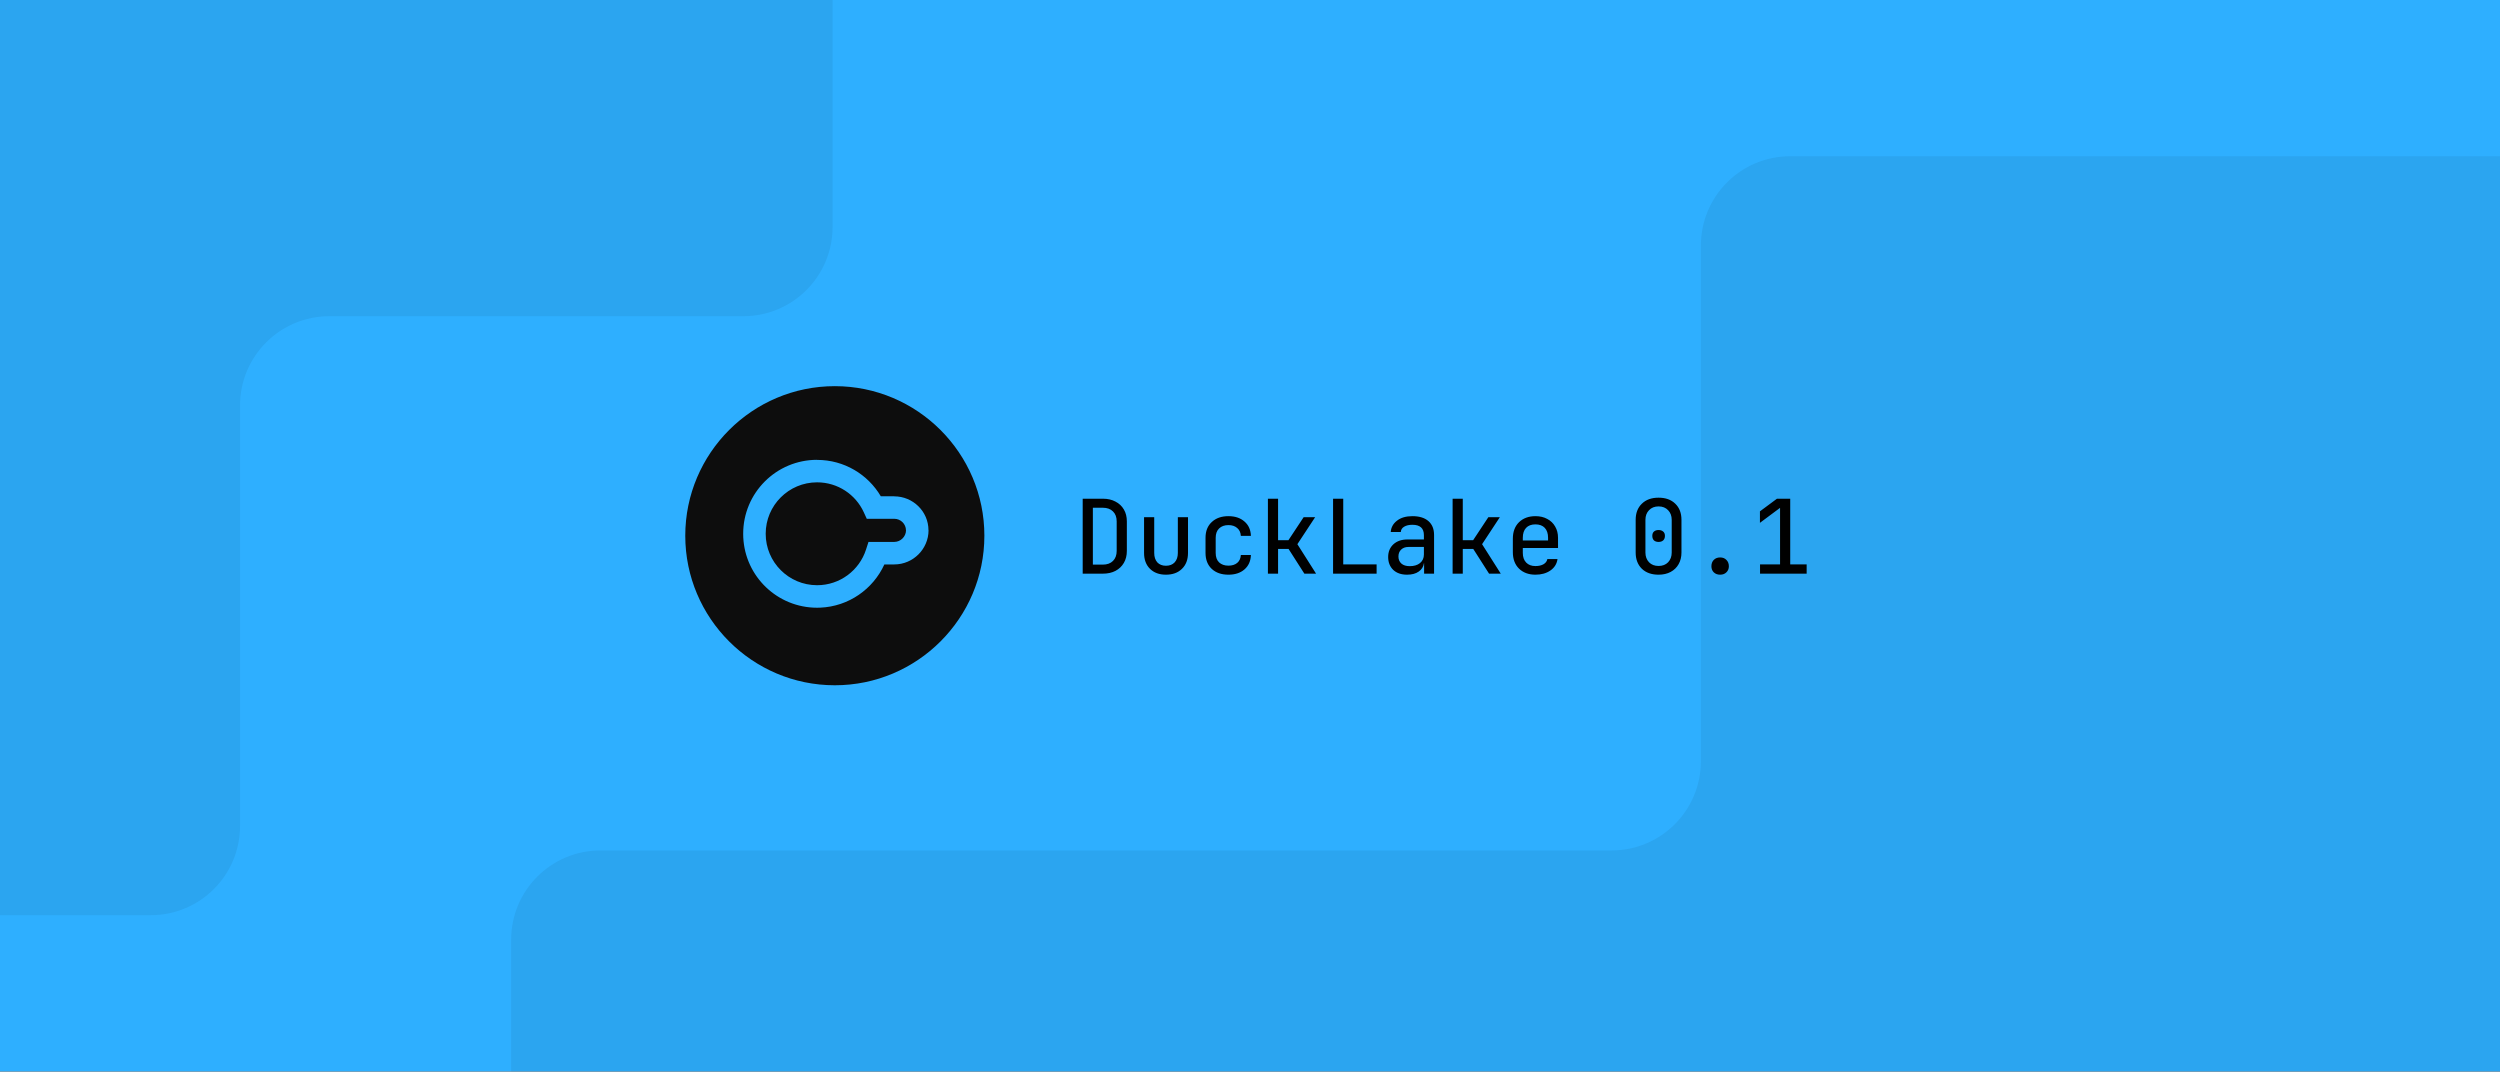
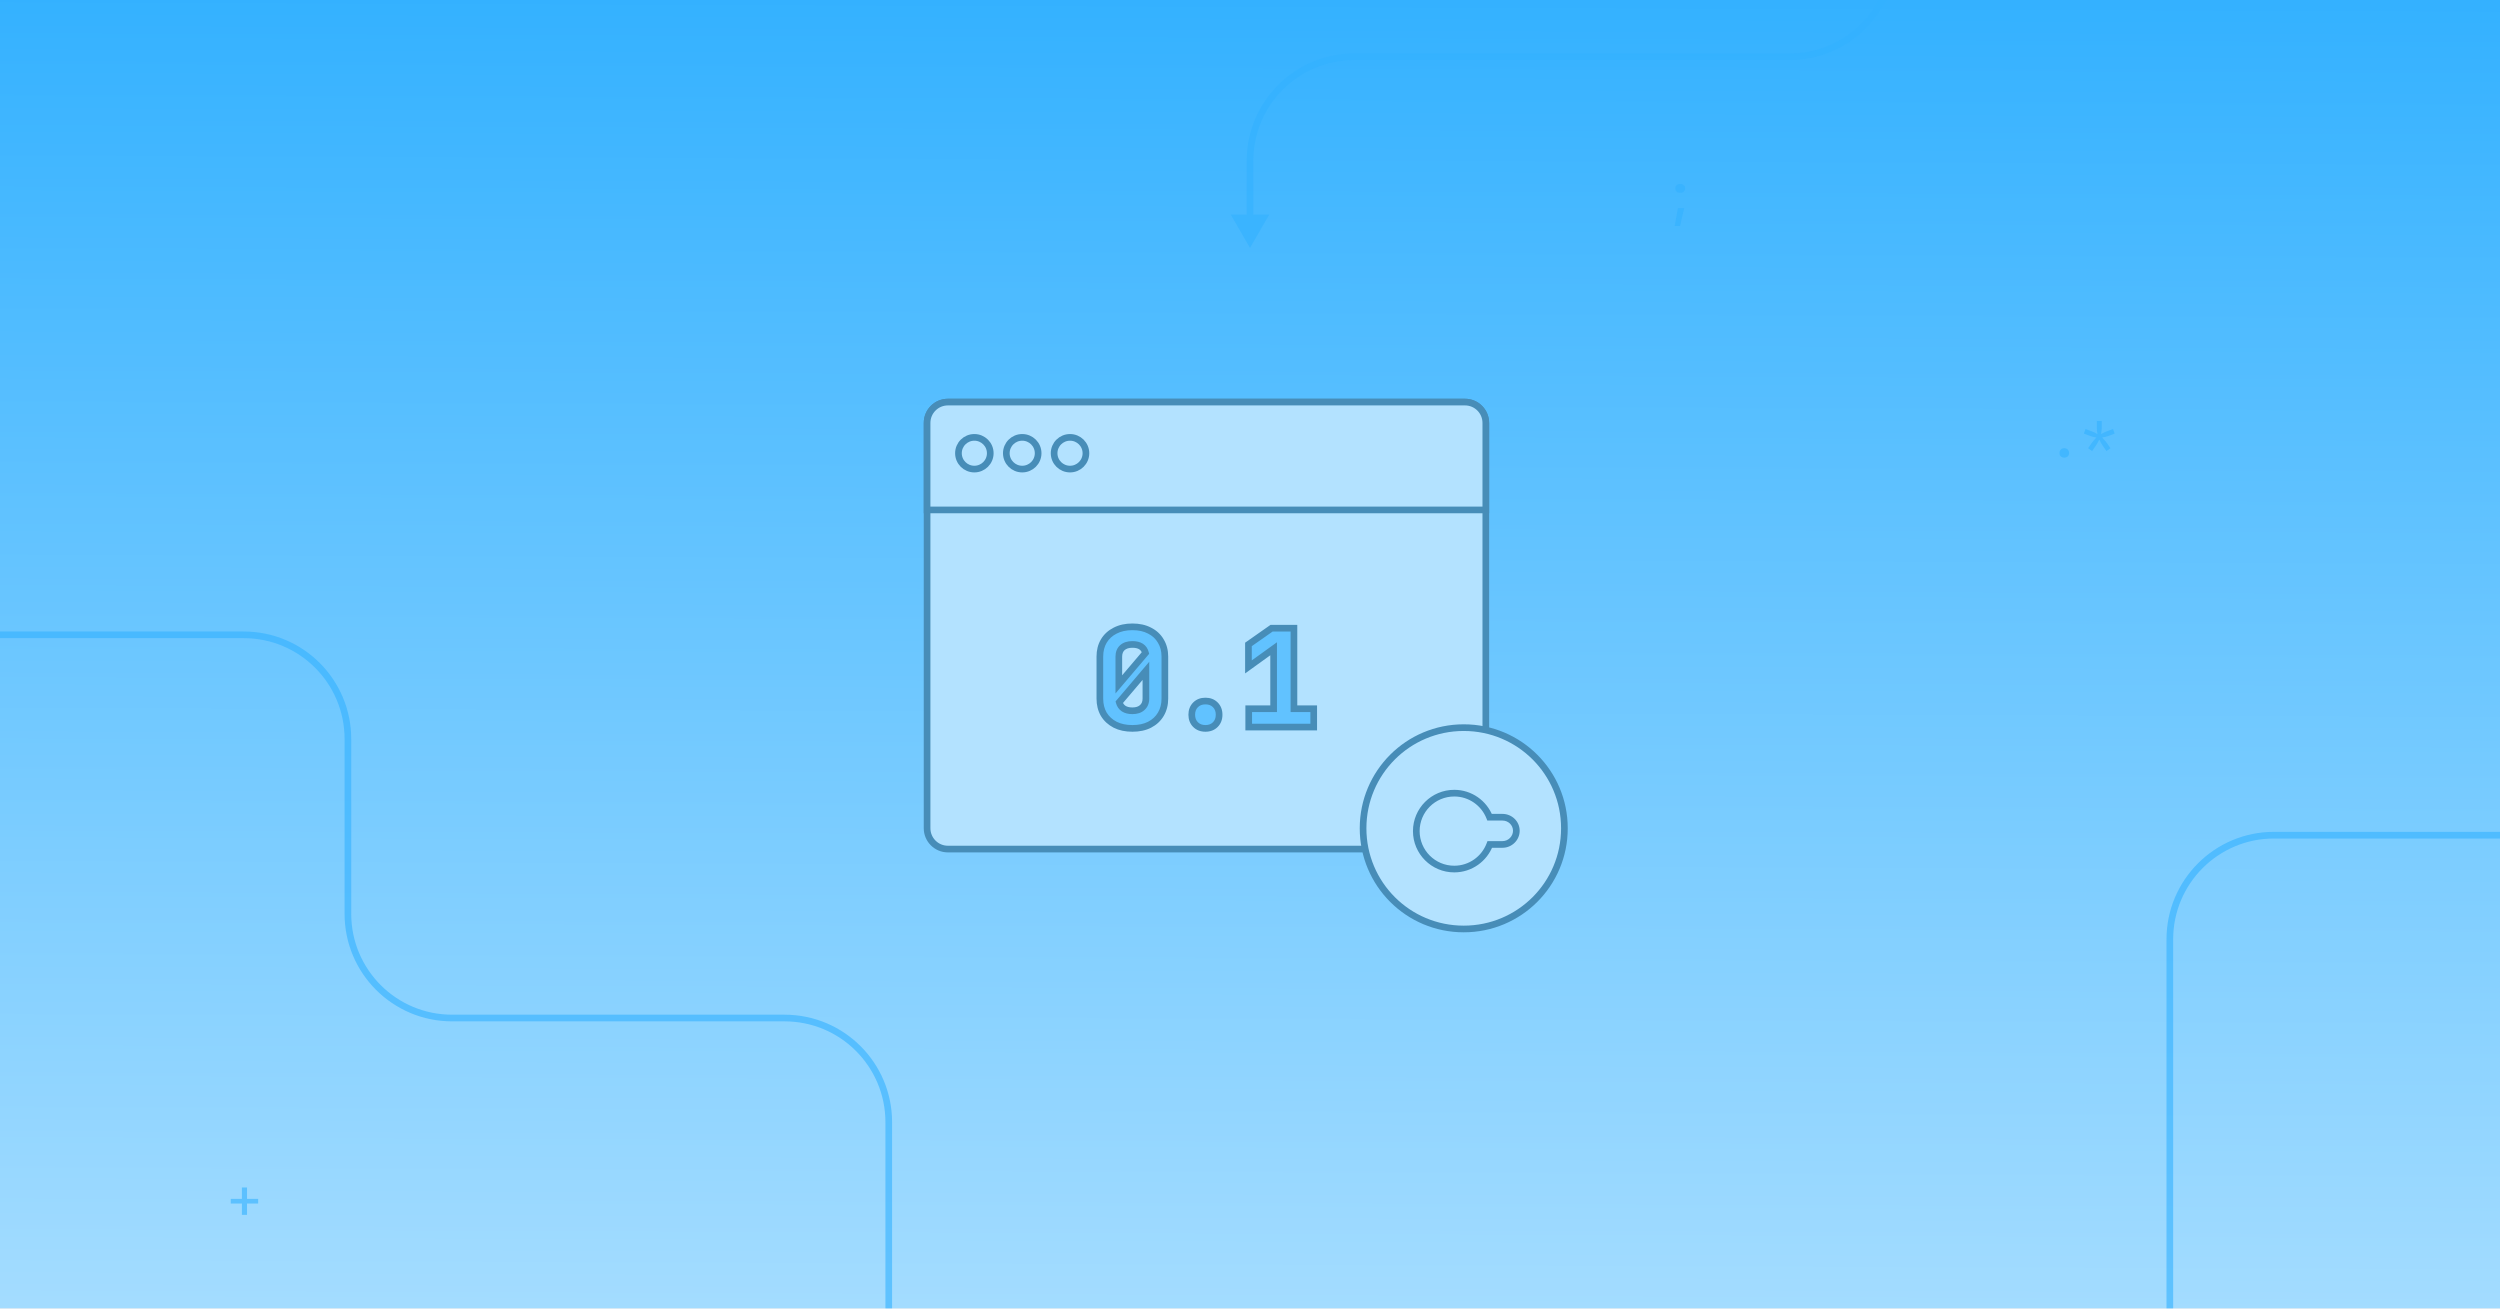
- <svg xmlns="http://www.w3.org/2000/svg" width="560" height="240" fill="none" viewBox="0 0 560 240">
-   <g clip-path="url(#clip0_7373_33692)">
-     <rect width="560" height="240" fill="#1A1A1A" />
-     <g clip-path="url(#clip1_7373_33692)">
-       <rect width="560" height="240" fill="#2EAFFF" />
-       <path fill="#000" fill-opacity=".06" d="M134.5 190.5L361 190.5C372.046 190.5 381 181.546 381 170.5L381 55C381.001 43.954 389.955 35 401 35L598.5 35C609.546 35 618.5 43.954 618.5 55L618.5 309C618.5 320.046 609.545 329 598.5 329L134.5 329C123.454 329 114.5 320.046 114.5 309L114.5 210.5C114.5 199.454 123.454 190.5 134.5 190.5Z" />
-       <path fill="#000" fill-opacity=".06" d="M186.5 50.83L186.5 -22C186.5 -33.045 177.546 -41.999 166.5 -42L-28 -42C-39.046 -42 -48 -33.046 -48 -22L-48 185C-48 196.046 -39.046 205 -28 205L33.769 205C44.815 205 53.769 196.046 53.769 185L53.769 90.83C53.769 79.784 62.724 70.83 73.769 70.83L166.5 70.83C177.546 70.83 186.5 61.876 186.5 50.83Z" />
+ <svg xmlns="http://www.w3.org/2000/svg" width="1200" height="628" fill="none" viewBox="0 0 1200 628">
+   <g clip-path="url(#clip0_17807_25261)">
+     <g clip-path="url(#clip1_17807_25261)">
+       <path fill="url(#paint0_linear_17807_25261)" d="M0 0h1200v630H0z" transform="translate(0 -1)" />
+       <path fill="#33b1ff" fill-opacity=".6" d="m600 119 9.238-16h-18.476zm0-41.756h-1.6V104.6h3.2V77.244zM908.996-141.071h-1.6v118.315h3.2V-141.071zm-50 168.315v-1.6L650 25.644v3.2l208.996 0zm50-50h-1.6c0 26.731-21.669 48.4-48.4 48.4v3.2c28.498 0 51.6-23.102 51.6-51.6zM600 77.244h1.6c0-26.731 21.669-48.4 48.4-48.4v-3.2c-28.498-0-51.6 23.102-51.6 51.6z" />
+       <path stroke="#33b1ff" stroke-linecap="round" stroke-linejoin="round" stroke-opacity=".6" stroke-width="3.2" d="M1440.63 400.885h-349.11c-27.61 0-50 22.386-50 50v220.286" />
+       <path stroke="#33b1ff" stroke-opacity=".6" stroke-width="3.2" d="M426.605 642.124V538.653c0-27.614-22.385-50-50-50H216.996c-27.615 0-50.001-22.385-50.001-50v-83.935c0-27.614-22.385-50-50-50h-247.003" />
+       <path fill="#33b1ff" fill-opacity=".6" d="M806.225 92.52q-.924 0-1.512-.588t-.588-1.512q0-.896.588-1.484.617-.616 1.512-.616h.56c.598 0 1.092.205 1.484.616.411.392.616.887.616 1.484q0 .924-.588 1.512t-1.512.588zm-2.38 15.96 1.54-8.568h3.024l-1.96 8.568zm-687.74 474.67v-5.46h-5.347v-2.24h5.347v-5.46h2.464v5.46h5.348v2.24h-5.348v5.46zm874.758-363.476c-.691 0-1.251-.206-1.68-.616-.411-.411-.616-.943-.616-1.596 0-.691.205-1.251.616-1.68.429-.43.989-.644 1.68-.644s1.241.214 1.652.644c.429.429.644.989.644 1.68 0 .653-.215 1.185-.644 1.596-.411.41-.961.616-1.652.616m13.347-3.164-1.93-1.372 1.82-2.604c.24-.336.57-.747.98-1.232.43-.486.83-.915 1.2-1.288q-.78-.113-1.65-.336c-.58-.15-1.04-.29-1.37-.42l-3-1.12.78-2.212 3.03 1.12c.32.112.74.289 1.26.532.52.242 1 .494 1.43.756a17.1 17.1 0 0 1-.28-2.8v-3.5h2.35v3.5c0 .354-.03.793-.09 1.316-.05.504-.13.998-.22 1.484.45-.262.92-.514 1.43-.756.52-.243.95-.42 1.29-.532l3.02-1.12.78 2.212-2.99 1.12c-.34.13-.8.27-1.37.42-.58.149-1.13.261-1.66.336.38.373.78.812 1.21 1.316.43.485.75.886.98 1.204l1.82 2.604-1.93 1.372-1.82-2.632c-.23-.318-.5-.756-.82-1.316-.31-.56-.58-1.083-.81-1.568-.22.485-.49 1.008-.81 1.568-.32.541-.59.98-.81 1.316z" />
    </g>
-     <path fill="#0D0D0D" d="M187 86.5C168.53 86.5 153.5 101.53 153.5 120C153.5 138.47 168.53 153.5 187 153.5C205.47 153.5 220.5 138.47 220.5 120C220.5 101.53 205.47 86.5 187 86.5Z" />
-     <path fill="#2EAFFF" fill-rule="evenodd" d="M183.028 103.017C189.119 103.017 194.419 106.286 197.299 111.163H200.308V111.181C204.464 111.181 207.968 114.523 207.977 118.764H207.995C207.994 122.977 204.539 126.432 200.326 126.433H198.098C195.574 131.955 190.117 135.855 183.715 136.116L183.028 136.13L182.176 136.108C173.422 135.664 166.473 128.439 166.473 119.575V119.556C166.473 110.405 173.878 103.001 183.028 103V103.017ZM183.028 108.043C176.681 108.044 171.516 113.191 171.516 119.556V119.575C171.516 125.921 176.664 131.086 183.028 131.087C188.141 131.087 192.479 127.755 193.977 123.135L194.542 121.389H200.326C201.73 121.389 202.941 120.201 202.951 118.781H202.934C202.934 117.388 201.771 116.207 200.308 116.207H194.155L193.485 114.743C191.669 110.776 187.665 108.043 183.028 108.043Z" clip-rule="evenodd" />
-     <path fill="#000" d="M242.524 128.5V111.71H247.032C248.121 111.71 249.064 111.925 249.861 112.354C250.674 112.768 251.302 113.358 251.747 114.125C252.192 114.876 252.414 115.766 252.414 116.793V123.394C252.414 124.421 252.192 125.318 251.747 126.085C251.302 126.852 250.674 127.45 249.861 127.879C249.064 128.293 248.121 128.5 247.032 128.5H242.524ZM244.801 126.476H247.032C247.998 126.476 248.757 126.2 249.309 125.648C249.861 125.096 250.137 124.345 250.137 123.394V116.793C250.137 115.842 249.861 115.099 249.309 114.562C248.757 114.01 247.998 113.734 247.032 113.734H244.801V126.476ZM261.168 128.73C259.681 128.73 258.492 128.293 257.603 127.419C256.714 126.545 256.269 125.357 256.269 123.854V115.85H258.546V123.854C258.546 124.743 258.776 125.449 259.236 125.97C259.711 126.476 260.355 126.729 261.168 126.729C261.996 126.729 262.648 126.476 263.123 125.97C263.598 125.449 263.836 124.743 263.836 123.854V115.85H266.113V123.854C266.113 125.357 265.661 126.545 264.756 127.419C263.867 128.293 262.671 128.73 261.168 128.73ZM275.166 128.73C273.617 128.73 272.375 128.301 271.44 127.442C270.505 126.568 270.037 125.372 270.037 123.854V120.473C270.037 118.97 270.505 117.79 271.44 116.931C272.375 116.057 273.617 115.62 275.166 115.62C276.653 115.62 277.849 116.019 278.754 116.816C279.674 117.598 280.157 118.671 280.203 120.036H277.949C277.903 119.269 277.627 118.679 277.121 118.265C276.63 117.836 275.979 117.621 275.166 117.621C274.292 117.621 273.594 117.874 273.073 118.38C272.567 118.871 272.314 119.568 272.314 120.473V123.854C272.314 124.774 272.567 125.479 273.073 125.97C273.594 126.461 274.292 126.706 275.166 126.706C275.994 126.706 276.653 126.499 277.144 126.085C277.635 125.671 277.903 125.081 277.949 124.314H280.203C280.157 125.679 279.674 126.76 278.754 127.557C277.849 128.339 276.653 128.73 275.166 128.73ZM284.012 128.5V111.71H286.289V121.002H288.612L292.016 115.85H294.592L290.613 121.899L294.799 128.5H292.177L288.635 122.957H286.289V128.5H284.012ZM298.608 128.5V111.71H300.885V126.43H308.36V128.5H298.608ZM315.182 128.73C313.879 128.73 312.844 128.37 312.077 127.649C311.326 126.913 310.95 125.955 310.95 124.774C310.95 123.593 311.341 122.643 312.123 121.922C312.92 121.201 313.963 120.841 315.251 120.841H318.954V119.875C318.954 118.326 318.095 117.552 316.378 117.552C315.611 117.552 314.99 117.698 314.515 117.989C314.055 118.265 313.81 118.656 313.779 119.162H311.525C311.602 118.135 312.069 117.291 312.928 116.632C313.787 115.957 314.937 115.62 316.378 115.62C317.927 115.62 319.123 115.988 319.966 116.724C320.809 117.46 321.231 118.495 321.231 119.829V128.5H319V126.177H318.954C318.847 126.959 318.456 127.58 317.781 128.04C317.122 128.5 316.255 128.73 315.182 128.73ZM315.78 126.821C316.746 126.821 317.513 126.591 318.08 126.131C318.663 125.656 318.954 125.012 318.954 124.199V122.52H315.458C314.799 122.52 314.262 122.719 313.848 123.118C313.449 123.501 313.25 124.015 313.25 124.659C313.25 125.318 313.472 125.847 313.917 126.246C314.362 126.629 314.983 126.821 315.78 126.821ZM325.385 128.5V111.71H327.662V121.002H329.985L333.389 115.85H335.965L331.986 121.899L336.172 128.5H333.55L330.008 122.957H327.662V128.5H325.385ZM343.937 128.73C342.419 128.73 341.192 128.278 340.257 127.373C339.337 126.468 338.877 125.234 338.877 123.67V120.68C338.877 119.116 339.337 117.882 340.257 116.977C341.192 116.072 342.419 115.62 343.937 115.62C344.949 115.62 345.831 115.827 346.582 116.241C347.349 116.64 347.939 117.207 348.353 117.943C348.782 118.664 348.997 119.507 348.997 120.473V122.75H341.108V123.854C341.108 124.774 341.361 125.495 341.867 126.016C342.373 126.537 343.063 126.798 343.937 126.798C344.673 126.798 345.279 126.66 345.754 126.384C346.229 126.108 346.513 125.725 346.605 125.234H348.882C348.729 126.307 348.2 127.158 347.295 127.787C346.39 128.416 345.271 128.73 343.937 128.73ZM341.108 120.473V121.071H346.766V120.473C346.766 119.507 346.521 118.763 346.03 118.242C345.539 117.721 344.842 117.46 343.937 117.46C343.032 117.46 342.335 117.721 341.844 118.242C341.353 118.763 341.108 119.507 341.108 120.473ZM371.519 128.73C369.94 128.73 368.69 128.285 367.77 127.396C366.85 126.491 366.39 125.28 366.39 123.762V116.448C366.39 114.93 366.85 113.726 367.77 112.837C368.69 111.932 369.94 111.48 371.519 111.48C373.098 111.48 374.348 111.932 375.268 112.837C376.188 113.726 376.648 114.93 376.648 116.448V123.762C376.648 124.759 376.433 125.633 376.004 126.384C375.59 127.12 375 127.695 374.233 128.109C373.466 128.523 372.562 128.73 371.519 128.73ZM371.519 126.775C372.408 126.775 373.121 126.499 373.658 125.947C374.195 125.38 374.463 124.651 374.463 123.762V116.448C374.463 115.559 374.195 114.838 373.658 114.286C373.121 113.719 372.408 113.435 371.519 113.435C370.63 113.435 369.917 113.719 369.38 114.286C368.843 114.838 368.575 115.559 368.575 116.448V123.762C368.575 124.651 368.843 125.38 369.38 125.947C369.917 126.499 370.63 126.775 371.519 126.775ZM371.519 121.393C371.09 121.393 370.745 121.278 370.484 121.048C370.239 120.803 370.116 120.465 370.116 120.036C370.116 119.607 370.239 119.285 370.484 119.07C370.745 118.84 371.09 118.725 371.519 118.725C371.948 118.725 372.293 118.84 372.554 119.07C372.815 119.285 372.945 119.607 372.945 120.036C372.945 120.465 372.815 120.803 372.554 121.048C372.293 121.278 371.948 121.393 371.519 121.393ZM385.31 128.73C384.727 128.73 384.252 128.554 383.884 128.201C383.531 127.848 383.355 127.396 383.355 126.844C383.355 126.261 383.531 125.786 383.884 125.418C384.252 125.05 384.727 124.866 385.31 124.866C385.893 124.866 386.36 125.05 386.713 125.418C387.081 125.786 387.265 126.261 387.265 126.844C387.265 127.396 387.081 127.848 386.713 128.201C386.36 128.554 385.893 128.73 385.31 128.73ZM394.248 128.5V126.43H398.733V113.757L394.225 117.115V114.539L398.043 111.71H401.01V126.43H404.69V128.5H394.248Z" />
+     <rect width="268.19" height="214.552" x="445" y="193" fill="#b3e2ff" stroke="#478db8" stroke-miterlimit="10" stroke-width="3.2" rx="10" />
+     <path fill="#61c2ff" d="M543.534 349.628c-3.164 0-5.915-.585-8.255-1.755-2.34-1.213-4.16-2.882-5.46-5.005-1.257-2.167-1.885-4.68-1.885-7.54v-20.15c0-2.86.628-5.352 1.885-7.475 1.3-2.167 3.12-3.835 5.46-5.005 2.34-1.213 5.091-1.82 8.255-1.82 3.206 0 5.958.607 8.255 1.82 2.34 1.17 4.138 2.838 5.395 5.005 1.3 2.123 1.95 4.615 1.95 7.475v20.15c0 2.86-.65 5.373-1.95 7.54-1.257 2.123-3.055 3.792-5.395 5.005-2.297 1.17-5.049 1.755-8.255 1.755m-6.5-34.45v13.325l12.805-15.08c-.694-2.73-2.795-4.095-6.305-4.095-2.037 0-3.64.52-4.81 1.56-1.127 1.04-1.69 2.47-1.69 4.29m6.5 26c2.036 0 3.618-.52 4.745-1.56q1.755-1.56 1.755-4.29v-13.325l-12.805 15.08c.346 1.3 1.061 2.318 2.145 3.055 1.083.693 2.47 1.04 4.16 1.04m35.074 8.45c-1.95 0-3.531-.607-4.745-1.82-1.213-1.213-1.82-2.795-1.82-4.745s.607-3.532 1.82-4.745c1.214-1.213 2.795-1.82 4.745-1.82s3.532.607 4.745 1.82c1.214 1.213 1.82 2.795 1.82 4.745s-.606 3.532-1.82 4.745c-1.213 1.213-2.795 1.82-4.745 1.82m20.775-.65v-8.775h11.96v-28.795l-12.09 8.71v-10.79l11.115-7.8h10.725v38.675h9.49v8.775z" />
+     <path fill="#478db8" d="m535.279 347.873-.737 1.42.011.006.01.005zm-5.46-5.005-1.384.803.009.016.01.016zm0-35.165-1.372-.823-.005.008zm5.46-5.005.715 1.431.011-.005.01-.006zm16.51 0-.748 1.415.016.008.016.008zm5.395 5.005-1.384.803.009.016.01.016zm0 35.165-1.372-.823-.005.008zm-5.395 5.005.726 1.426.01-.006zm-14.755-19.37h-1.6v4.356l2.819-3.32zm12.805-15.08 1.219 1.036.535-.63-.203-.8zm-11.115-2.535-1.063-1.196-.011.01-.011.01zm9.555 28.73-1.063-1.196-.011.01-.011.01zm1.755-17.615h1.6v-4.356l-2.82 3.32zm-12.805 15.08-1.22-1.036-.542.639.216.809zm2.145 3.055-.9 1.323.019.013.018.012zm4.16 9.49v-1.6c-2.966 0-5.464-.548-7.54-1.586l-.715 1.431-.716 1.431c2.604 1.302 5.61 1.924 8.971 1.924zm-8.255-1.755.736-1.42c-2.097-1.088-3.693-2.56-4.832-4.42l-1.364.835-1.365.835c1.461 2.387 3.505 4.251 6.088 5.59zm-5.46-5.005 1.384-.803c-1.096-1.89-1.669-4.118-1.669-6.737h-3.2c0 3.101.684 5.899 2.101 8.343zm-1.885-7.54h1.6v-20.15h-3.2v20.15zm0-20.15h1.6c0-2.62.573-4.82 1.662-6.66l-1.377-.815-1.377-.815c-1.425 2.407-2.108 5.19-2.108 8.29zm1.885-7.475 1.372.823c1.137-1.896 2.725-3.358 4.803-4.397l-.715-1.431-.716-1.431c-2.602 1.301-4.654 3.176-6.116 5.613zm5.46-5.005.736 1.42c2.071-1.074 4.561-1.64 7.519-1.64v-3.2c-3.369 0-6.383.647-8.992 2zm8.255-1.82v1.6c3.006 0 5.489.568 7.507 1.635l.748-1.415.747-1.415c-2.575-1.36-5.595-2.005-9.002-2.005zm8.255 1.82-.716 1.431c2.074 1.037 3.634 2.493 4.727 4.377l1.384-.803 1.384-.803c-1.421-2.449-3.457-4.33-6.064-5.633zm5.395 5.005-1.365.835c1.124 1.837 1.715 4.03 1.715 6.64h3.2c0-3.11-.71-5.9-2.186-8.31zm1.95 7.475h-1.6v20.15h3.2v-20.15zm0 20.15h-1.6c0 2.609-.59 4.83-1.722 6.717l1.372.823 1.372.823c1.468-2.447 2.178-5.252 2.178-8.363zm-1.95 7.54-1.377-.815c-1.094 1.848-2.662 3.314-4.755 4.4l.737 1.42.736 1.42c2.587-1.341 4.616-3.211 6.036-5.61zm-5.395 5.005-.726-1.426c-2.024 1.031-4.515 1.581-7.529 1.581v3.2c3.399 0 6.411-.62 8.981-1.929zm-14.755-32.695h-1.6v13.325h3.2v-13.325zm0 13.325 1.219 1.036 12.805-15.08-1.219-1.036-1.22-1.036-12.805 15.08zm12.805-15.08 1.551-.394c-.433-1.703-1.345-3.09-2.776-4.019-1.395-.906-3.135-1.282-5.08-1.282v3.2c1.564 0 2.63.306 3.337.766.671.435 1.156 1.096 1.417 2.123zm-6.305-4.095v-1.6c-2.308 0-4.331.593-5.873 1.964l1.063 1.196 1.063 1.196c.798-.709 1.981-1.156 3.747-1.156zm-4.81 1.56-1.085-1.176c-1.517 1.4-2.205 3.29-2.205 5.466h3.2c0-1.464.438-2.434 1.175-3.114zm4.81 30.29v1.6c2.304 0 4.322-.592 5.83-1.984l-1.085-1.176-1.085-1.176c-.745.688-1.891 1.136-3.66 1.136zm4.745-1.56 1.063 1.196c1.568-1.394 2.292-3.291 2.292-5.486h-3.2c0 1.445-.447 2.408-1.218 3.094zm1.755-4.29h1.6v-13.325h-3.2v13.325zm0-13.325-1.22-1.036-12.805 15.08 1.22 1.036 1.219 1.036 12.805-15.08zm-12.805 15.08-1.546.412c.443 1.661 1.381 3.007 2.791 3.966l.9-1.323.899-1.323c-.756-.514-1.248-1.205-1.498-2.144zm2.145 3.055-.863 1.348c1.41.902 3.121 1.292 5.023 1.292v-3.2c-1.479 0-2.541-.303-3.298-.788zm34.489 7.67-1.131 1.131zm0-9.49-1.131-1.131zm9.49 9.49 1.132 1.131zm-4.745 1.82v-1.6c-1.588 0-2.742-.48-3.613-1.351l-1.132 1.131-1.131 1.131c1.555 1.556 3.565 2.289 5.876 2.289zm-4.745-1.82 1.132-1.131c-.872-.872-1.352-2.025-1.352-3.614h-3.2c0 2.311.734 4.321 2.289 5.876zm-1.82-4.745h1.6c0-1.589.48-2.742 1.352-3.614l-1.132-1.131-1.131-1.131c-1.555 1.555-2.289 3.565-2.289 5.876zm1.82-4.745 1.132 1.131c.871-.871 2.025-1.351 3.613-1.351v-3.2c-2.311 0-4.321.733-5.876 2.289zm4.745-1.82v1.6c1.589 0 2.743.48 3.614 1.351l1.131-1.131 1.132-1.131c-1.555-1.556-3.565-2.289-5.877-2.289zm4.745 1.82-1.131 1.131c.872.872 1.351 2.025 1.351 3.614h3.2c0-2.311-.733-4.321-2.288-5.876zm1.82 4.745h-1.6c0 1.589-.479 2.742-1.351 3.614l1.131 1.131 1.132 1.131c1.555-1.555 2.288-3.565 2.288-5.876zm-1.82 4.745-1.131-1.131c-.871.871-2.025 1.351-3.614 1.351v3.2c2.312 0 4.322-.733 5.877-2.289zm16.03 1.17h-1.6v1.6h1.6zm0-8.775v-1.6h-1.6v1.6zm11.96 0v1.6h1.6v-1.6zm0-28.795h1.6v-3.125l-2.535 1.827zm-12.09 8.71h-1.6v3.125l2.535-1.827zm0-10.79-.919-1.31-.681.478v.832zm11.115-7.8v-1.6h-.505l-.414.29zm10.725 0h1.6v-1.6h-1.6zm0 38.675h-1.6v1.6h1.6zm9.49 0h1.6v-1.6h-1.6zm0 8.775v1.6h1.6v-1.6zm-31.2 0h1.6v-8.775h-3.2v8.775zm0-8.775v1.6h11.96v-3.2h-11.96zm11.96 0h1.6v-28.795h-3.2v28.795zm0-28.795-.935-1.298-12.09 8.71.935 1.298.935 1.298 12.09-8.71zm-12.09 8.71h1.6v-10.79h-3.2v10.79zm0-10.79.919 1.31 11.115-7.8-.919-1.31-.919-1.31-11.115 7.8zm11.115-7.8v1.6h10.725v-3.2h-10.725zm10.725 0h-1.6v38.675h3.2v-38.675zm0 38.675v1.6h9.49v-3.2h-9.49zm9.49 0h-1.6v8.775h3.2v-8.775zm0 8.775v-1.6h-31.2v3.2h31.2z" />
+     <path fill="#b3e2ff" stroke="#478db8" stroke-miterlimit="10" stroke-width="3.2" d="M445 203c0-5.523 4.477-10 10-10h248.19c5.523 0 10 4.477 10 10v41.756H445z" />
+     <path fill="#b3e2ff" stroke="#478db8" stroke-miterlimit="10" stroke-width="3.2" d="M467.691 225.16c4.217 0 7.635-3.408 7.635-7.611s-3.418-7.611-7.635-7.611c-4.218 0-7.636 3.408-7.636 7.611s3.418 7.611 7.636 7.611Zm22.98 0c4.217 0 7.636-3.408 7.636-7.611s-3.419-7.611-7.636-7.611-7.636 3.408-7.636 7.611 3.419 7.611 7.636 7.611Zm22.94 0c4.217 0 7.635-3.408 7.635-7.611s-3.418-7.611-7.635-7.611c-4.218 0-7.636 3.408-7.636 7.611s3.418 7.611 7.636 7.611Z" />
+     <path fill="#b3e2ff" stroke="#478db8" stroke-linecap="round" stroke-miterlimit="10" stroke-width="3.2" d="M702.595 445.909c-26.732 0-48.32-21.588-48.32-48.32s21.588-48.319 48.32-48.319 48.32 21.587 48.32 48.319-21.588 48.32-48.32 48.32Z" />
+     <path fill="#b3e2ff" d="M698.038 380.714c7.71 0 14.301 4.791 16.959 11.558h6.225c3.619 0 6.622 2.896 6.622 6.487 0 3.592-3.003 6.572-6.622 6.572l-6.128.001c-2.592 6.902-9.25 11.814-17.056 11.814-10.059 0-18.214-8.156-18.214-18.216s8.155-18.216 18.214-18.216" />
+     <path fill="#478db8" d="M698.038 380.714v-1.6zm16.959 11.558-1.489.585.399 1.015h1.09zm12.847 6.487h1.6zm-6.622 6.572v-1.6h-.001zm-6.128.001-.001-1.6h-1.108l-.389 1.038zm-17.056 11.814v1.6zm-18.214-18.216h-1.6zm18.214-18.216v1.6c7.03 0 13.044 4.368 15.47 10.543l1.489-.585 1.489-.585c-2.891-7.359-10.058-12.573-18.448-12.573zm16.959 11.558v1.6h6.225v-3.2h-6.225zm6.225 0v1.6c2.774 0 5.022 2.217 5.022 4.887h3.2c-.001-4.513-3.758-8.087-8.222-8.087zm6.622 6.487h-1.6c0 2.697-2.276 4.972-5.022 4.972v3.2c4.491 0 8.222-3.685 8.222-8.172zm-6.622 6.572-.001-1.6-6.128.001.001 1.6v1.6l6.128-.001zm-6.128.001-1.498-.562c-2.365 6.298-8.44 10.776-15.558 10.776v3.2c8.495 0 15.736-5.347 18.554-12.851zm-17.056 11.814v-1.6c-9.175 0-16.614-7.44-16.614-16.616h-3.2c0 10.943 8.871 19.816 19.814 19.816zm-18.214-18.216h1.6c0-9.177 7.439-16.616 16.614-16.616v-3.2c-10.943 0-19.814 8.872-19.814 19.816z" />
  </g>
  <defs>
-     <clipPath id="clip0_7373_33692">
-       <rect width="560" height="240" fill="#fff" />
+     <clipPath id="clip0_17807_25261">
+       <path fill="#fff" d="M0 0h1200v628H0z" />
    </clipPath>
-     <clipPath id="clip1_7373_33692">
-       <rect width="560" height="240" fill="#fff" />
+     <clipPath id="clip1_17807_25261">
+       <path fill="#fff" d="M0-1h1200v630H0z" />
    </clipPath>
+     <linearGradient id="paint0_linear_17807_25261" x1="589" x2="586.007" y1="-32.417" y2="767.006" gradientUnits="userSpaceOnUse">
+       <stop stop-color="#2eafff" />
+       <stop offset=".939" stop-color="#b3e2ff" />
+     </linearGradient>
  </defs>
</svg>
